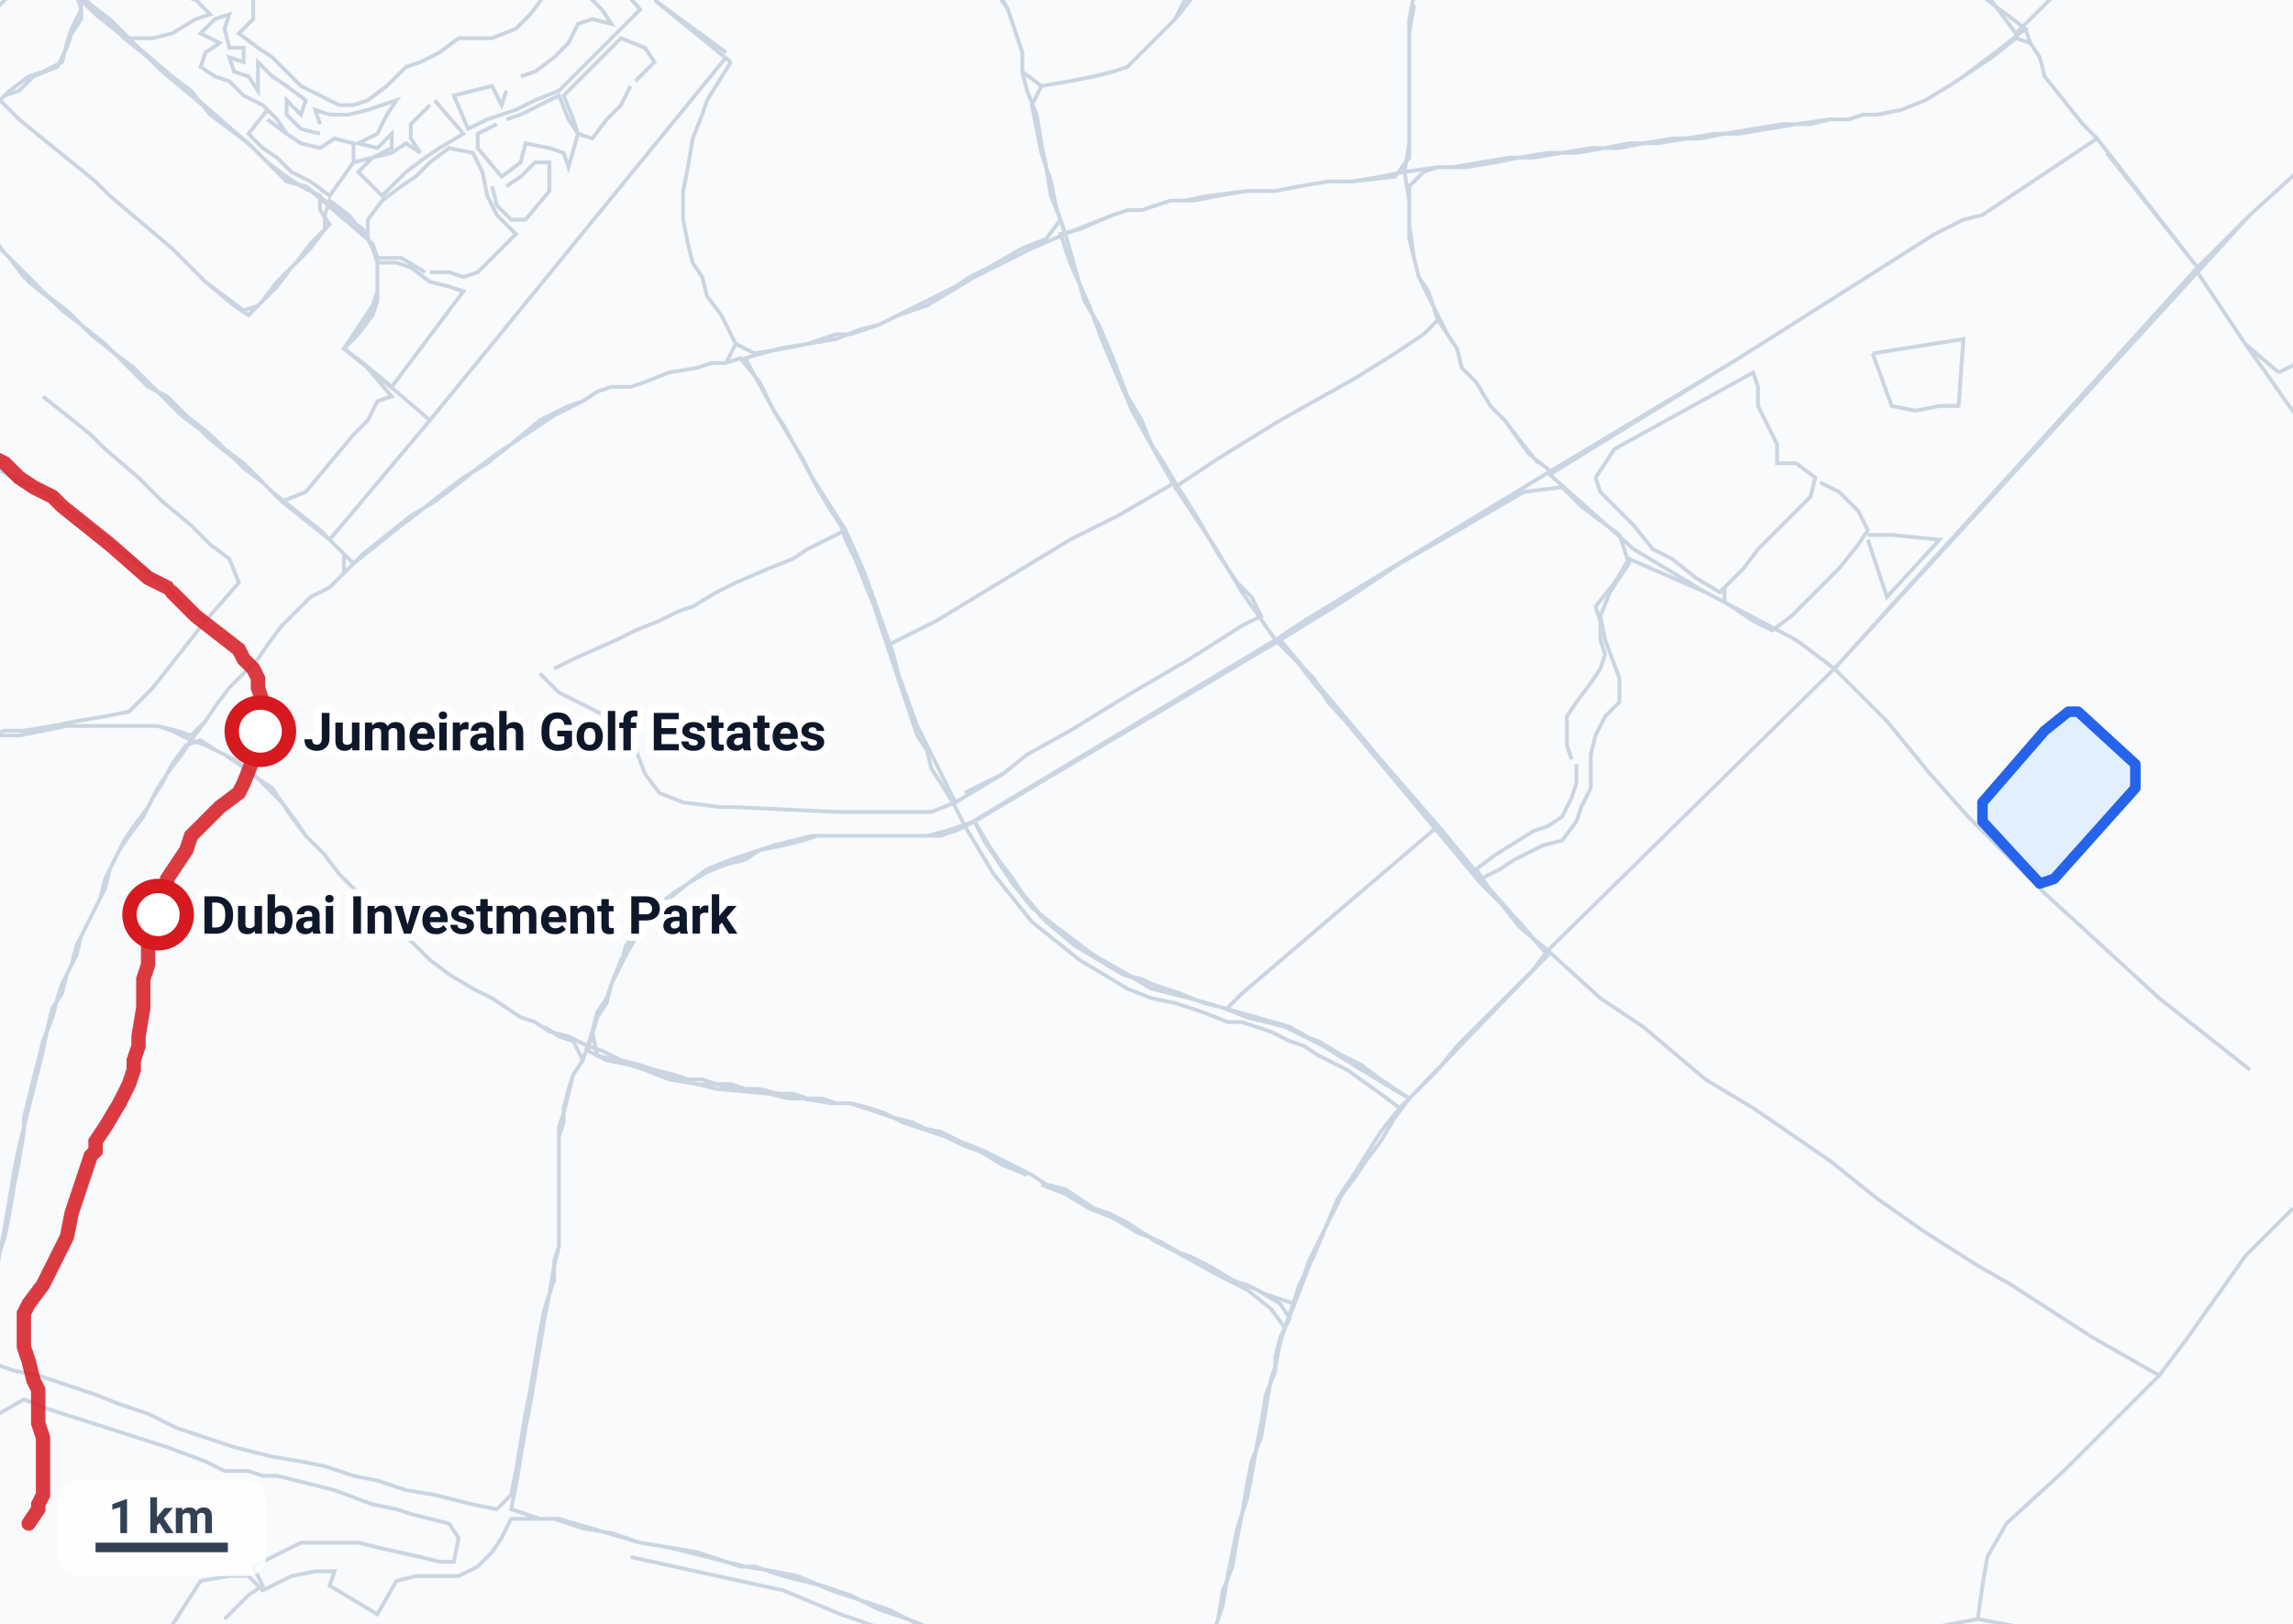
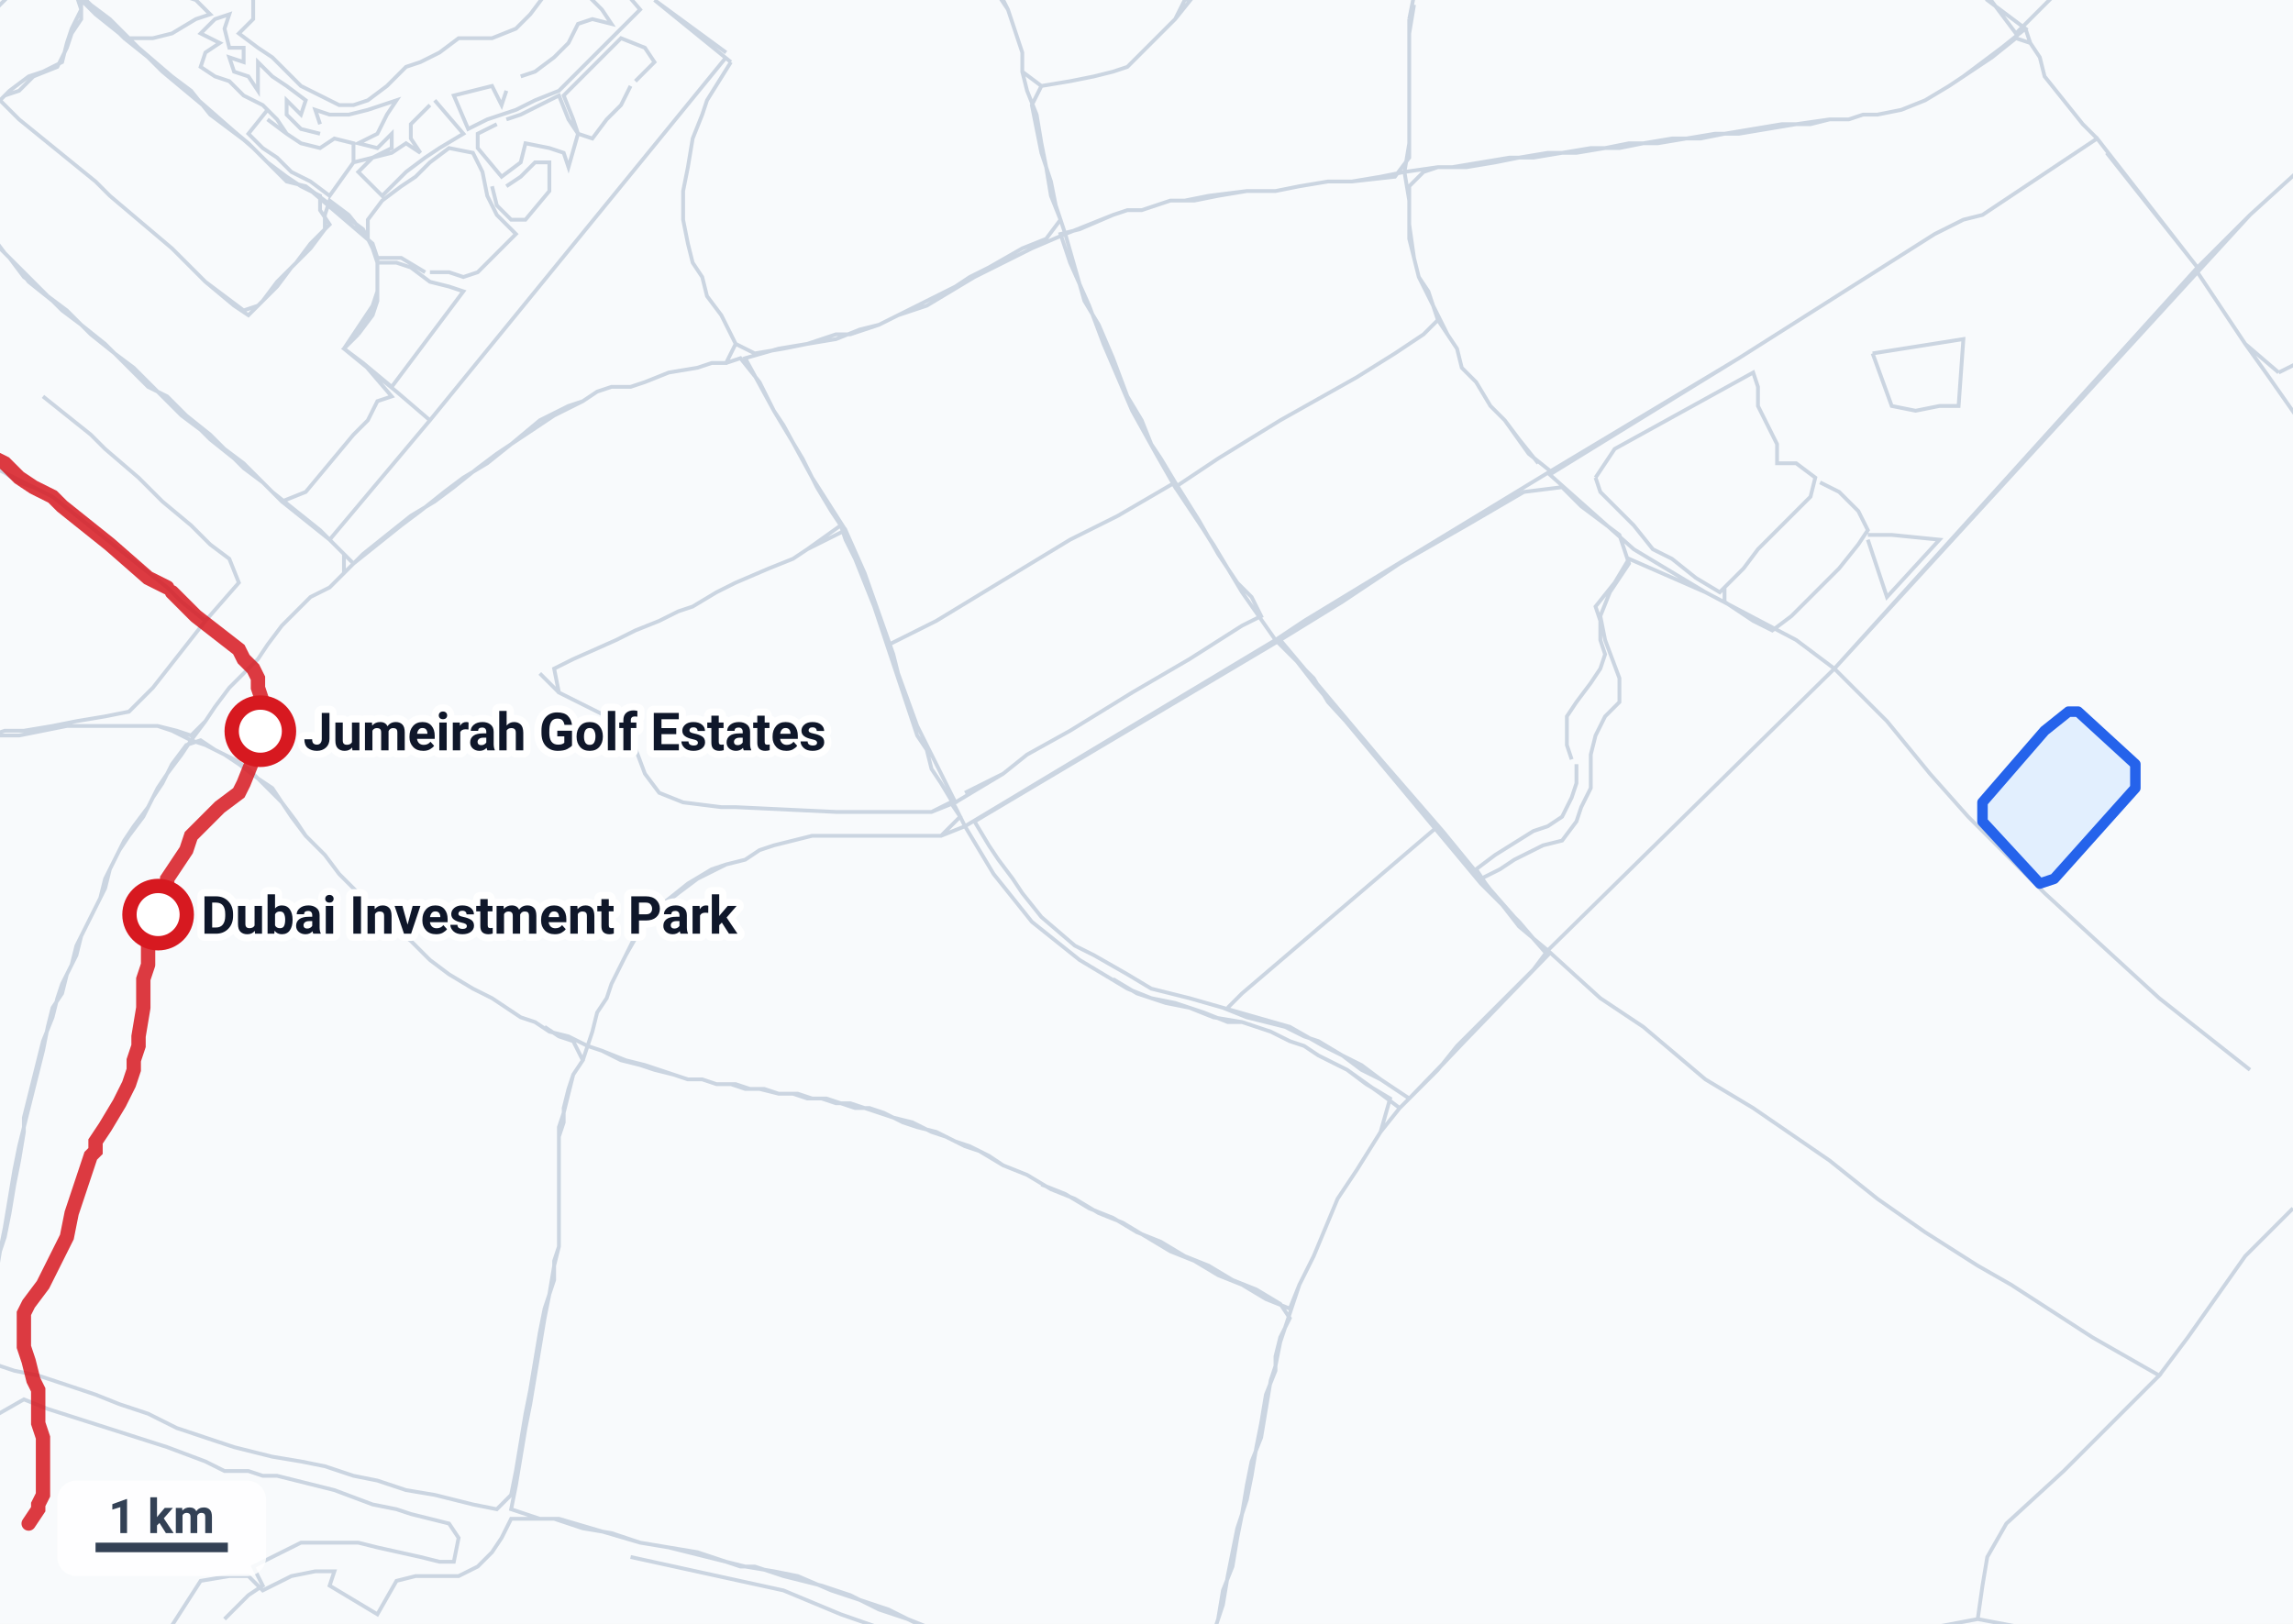
<svg xmlns="http://www.w3.org/2000/svg" viewBox="0 0 480 340" width="480" height="340">
  <style>.l{font:600 11px system-ui,-apple-system,"Segoe UI",Roboto,sans-serif;fill:#0f172a;paint-order:stroke;stroke:#fff;stroke-width:3px;stroke-linejoin:round}.s{font:600 10px system-ui,-apple-system,"Segoe UI",Roboto,sans-serif;fill:#334155}</style>
  <rect width="480" height="340" fill="#f8fafc" />
-   <path d="M206,-6 209,-2 211,2 212,5 213,8 214,11 214,15 215,19 217,24 218,30 219,35 220,41 222,46 219,50 214,52 207,56 203,58 200,60 194,63 188,66 184,68 178,70 175,70 172,71 169,72 164,73 158,74 154,72 151,66 148,62 147,58 145,55 144,51 143,46 143,40 144,35 145,29 147,24 148,21 153,13M296,-4 296,-1 290,-1 284,-1 279,-1 273,-1 268,-1 262,-1 256,-1 253,-1 250,-1 246,4 242,8 239,11 236,14 233,15 229,16 224,17 218,18 214,15 214,11 213,8 212,5 211,2 209,-1 207,-5M439,29 436,26 432,21 428,16 427,12 425,9 424,6M218,248 223,250 228,253 233,255 238,258 243,260 248,263 253,265 258,268 263,270 268,273 270,276 268,280 267,284 267,287 265,292 264,298 263,303 262,309 261,314 259,320 258,325 257,330 256,336 254,342 254,345M243,347 240,346 236,346 232,346 226,345 220,345 214,345 211,345 208,344 205,344 202,343 199,342 195,341 190,339 184,337 178,334 175,333 172,332 168,331 164,330 161,329 158,328 155,328 152,327 149,326 146,325 140,324 134,323 128,321 122,320 116,318 113,318 110,317 107,316 108,311 109,305 110,299 111,294 112,288 113,282 114,276 115,271 116,265 117,261 117,258 117,253 117,250 117,246 117,243 117,239 117,236 118,233 119,229 120,225 122,222 123,219 126,220 130,222 134,223 137,224 141,225 144,226 147,226 150,227 153,227 156,228 159,228 163,229 166,229 169,230 172,230 175,231 178,231 181,232 184,233 187,234 191,235 195,237 198,238 202,240 205,241 210,244 215,246M393,251 403,258 414,265 421,269 438,280 452,288 444,296 432,308 420,319 416,326 415,332 414,339 398,342M254,345 254,342 255,339 256,333 258,328 259,322 260,317 261,311 262,306 264,301 265,295 266,289 267,286 268,281 269,278 270,275 272,269 275,263 280,251 284,245 289,237 293,232 297,228 301,224 305,219 309,215 313,211 317,207 321,203 324,199 335,209 344,215 357,226 367,232 383,243 393,251M114,215 117,217 120,218 122,222 120,225 119,228 118,232 118,235 117,238 117,242 117,245 117,250 117,253 117,257 117,261 116,264 116,268 114,274 113,279 112,285 111,291 110,296 109,302 108,308 107,313 104,316 99,315 95,314 91,313 85,312 79,310 74,309 68,307 63,306 57,305 53,304 49,303 46,302 43,301 37,299 31,296 25,294 20,292 14,290 8,288 3,287 -3,285 -3,276 -2,270 -1,265 1,259 2,254 3,248 4,243 5,237 5,234 6,230 7,226 8,222 9,218 11,213 12,209 13,206 15,202 16,198 18,194 20,190 22,186 23,182 25,178 27,175 30,171 32,167 34,164 36,160 39,156 42,155 45,157 49,159 52,161 55,164 59,168 61,171 64,175 68,179 71,183 75,187 78,190 82,194 86,197 90,201 94,204 99,207 103,209 106,211 109,213 112,214M435,343 414,339 415,332 416,326 420,319 432,308 444,296 452,288 458,280 470,263 480,253M301,67 298,70 292,74 284,79 268,88 255,96 246,102 242,95 237,86 231,72 228,64 224,55 222,49 226,48 233,45 236,44 239,44 242,43 245,42 248,42 253,41 261,40 267,40 272,39 278,38 283,38 289,37 294,36 295,42 295,47 296,54 297,58 299,61 301,67M153,13 148,21 147,24 145,29 144,35 143,40 143,46 144,51 145,55 147,58 148,62 151,66 154,72 152,76 149,76 146,77 140,78 135,80 132,81 128,81 125,82 122,84 119,85 113,88 107,93 102,97 97,100 93,103 88,107 84,110 79,114 74,118 69,113 90,88 152,12M452,209 471,224M480,253 470,263 458,280 452,288 438,280 421,269 414,265 403,258 393,251 383,243 367,232 357,226 344,215 335,209 324,199 384,140 395,151 404,162 412,171 428,187 452,209M477,78 470,72 460,57 471,45 482,35M485,74 477,78M324,99 273,130 267,134 260,124 254,114 248,105 246,102 255,96 268,88 284,79 292,74 298,70 301,67 305,73 306,77 309,80 312,85 315,88 318,92 322,97M153,13 137,-0M40,155 38,158 35,162 33,165 31,169 28,173 26,176 24,180 22,184 21,188 19,192 17,196 16,200 14,204 13,208 11,211 10,215 9,220 8,224 7,228 6,232 5,236 4,240 3,245 2,251 1,257 0,262 -1,268 -2,273 -4,283 -10,282M-7,155 -2,154 4,154 9,153 14,152 17,152 20,152 23,152 26,152 30,152 33,152 36,153 40,155M329,159 328,156 328,153 328,150 330,147 333,143 335,140 336,137 335,134 335,130 334,127 338,122 341,117 357,124 376,134 384,140 324,199 318,194 311,185 309,182 313,179 321,174 324,173 327,171 329,167 330,164 330,160M398,342 414,339 435,343M439,29 415,45 411,46 405,49 364,75 325,99 320,95 315,88 312,85 309,80 306,77 305,73 303,70 300,64 297,58 296,54 295,50 295,44 295,39 298,36 301,35 304,35 307,35 313,34 318,33 324,32 330,32 336,31 341,30 347,30 353,29 359,28 364,28 370,27 376,26 383,25 387,25 390,24 393,24 398,23 403,21 408,18 411,16 414,14 417,12 422,8 425,9 427,12 428,16 432,21 436,26 439,29M295,4 295,10 295,16 295,22 295,27 295,33 292,37 283,38 278,38 272,39 267,40 261,40 255,41 250,42 245,42 242,43 239,44 236,44 233,45 228,47 223,49 221,43 220,38 218,32 217,27 216,22 218,18 224,17 229,16 233,15 236,14 239,11 242,8 246,4 248,0 252,-1 256,-1 262,-1 268,-1 273,-1 279,-1 284,-1 290,-1 296,-1 295,4M417,-4 416,-0 424,6 419,10 411,16 408,18 403,21 398,23 393,24 390,24 387,25 383,25 379,26 373,26 367,27 361,28 356,29 350,29 344,30 339,31 333,31 327,32 321,33 316,33 310,34 304,35 301,35 294,36 295,30 295,25 295,19 295,13 295,7 296,1M302,174 311,185 318,194 324,199 321,203 317,207 313,211 309,215 305,219 301,224 297,228 293,232 289,229 282,224 276,221 273,219 270,218 266,216 263,215 260,214 257,214 252,212 246,210 241,209 236,207 231,204 226,201 221,197 216,193 212,188 208,183 205,178 202,173 262,137 267,134 271,138 275,142 278,147 289,159 302,174M10,-7 13,-4 17,-1 20,2 23,5 26,8 31,12 34,15 52,30 60,38 64,39 76,48 78,52 79,55 79,58 79,61 78,64 72,73 83,82 90,88 69,113 64,109 59,105 55,101 51,98 47,94 42,90 38,87 34,83 30,79 26,76 22,72 17,68 13,65 9,61 5,58 2,54 -1,51 -3,47 -6,44 -8,41M482,35 471,45 460,56 441,32M460,56 384,140 376,134 357,124 342,115 333,107 324,99 364,75 405,49 411,46 415,45 439,29 460,56M424,6 416,-0 417,-4M-9,38 -7,42 -5,45 -2,48 0,52 3,55 6,59 11,63 15,66 19,70 24,74 28,77 32,81 36,85 40,88 44,92 49,96 53,99 57,103 62,107 67,111 72,116 72,120 69,123 65,125 62,128 59,131 56,135 54,138 51,141 48,144 45,148 43,151 40,154 37,153 33,152 30,152 26,152 23,152 20,152 17,152 14,152 9,153 4,154 -2,154 -7,155M471,224 452,209 428,187 412,171 404,162 395,151 384,140 460,57 470,72 475,79 482,89M152,12 90,88 83,82 72,73 77,67 78,64 79,61 79,58 79,54 78,51 64,39 60,38 53,31 37,17 33,14 29,10 26,7 23,4 19,1 16,-1 13,-4M137,-0 152,11M202,173 197,175 193,175 189,175 186,175 183,175 176,175 170,175 166,176 162,177 159,178 156,180 152,181 149,182 144,185 139,189 135,193 131,200 128,206 127,209 125,212 124,216 123,219 119,217 115,216 112,214 109,213 106,211 103,209 99,207 94,204 90,201 86,197 82,194 78,190 75,187 71,183 68,179 64,175 62,172 59,168 57,165 54,163 50,160 47,158 43,156 40,155 43,151 45,148 48,144 51,141 54,138 56,135 59,131 62,128 65,125 69,123 72,120 76,116 81,112 86,108 91,105 95,102 100,98 104,95 110,91 116,87 122,84 125,82 128,81 132,81 135,80 140,78 146,77 149,76 152,76 155,75 159,80 162,86 165,91 168,96 171,102 174,107 176,110 177,113 179,117 181,122 183,127 185,133 187,139 189,145 190,148 191,151 192,154 194,157 195,161 197,164 200,169 202,173M417,-4 416,-0 424,6 419,10 411,16 408,18 403,21 398,23 393,24 390,24 387,25 383,25 379,26 373,26 367,27 361,28 356,29 350,29 344,30 339,31 333,31 327,32 321,33 316,33 310,34 304,35 301,35 294,36 295,30 295,25 295,19 295,13 295,7 296,1M482,35 471,45 460,56 441,32M471,224 452,209 428,187 412,171 404,162 395,151 384,140 460,57 470,72 475,79 482,89M256,211 261,213 265,214 269,215 273,217 276,218 281,221 285,223 289,226 295,230 299,226 318,206 324,200 318,193 310,185 305,179 301,173 260,208 257,211M204,172 268,134 310,184 324,200 295,230 289,226 285,224 281,221 277,219 270,215 263,213 256,211 249,209 241,207 236,204 229,200 225,198 218,192 214,187 212,184 209,180 207,177 204,172M165,230 161,229 150,228 146,227 140,226 135,224 129,222 125,221 124,216 125,213 127,210 128,206 130,202 131,198 134,194 137,190 141,187 144,185 147,183 152,181 156,179 159,178 163,177 167,176 171,175 175,175 178,175 185,175 188,175 192,175 196,175 200,174 204,172 206,176 212,185 216,190 221,194 225,197 229,200 235,204 241,206 247,208 252,210 256,211 261,213 265,214 269,215 273,217 276,218 281,221 285,223 289,226 295,230 292,234 289,239 286,243 284,246 281,250 278,256 276,260 271,273 269,278 266,274 261,270 255,267 246,262 242,260 236,256 232,254 229,253 224,250 219,248 216,246 212,244 206,241 201,239 197,237 192,236 189,235 185,233 182,232 178,231 174,231 170,230 165,230M2,-1 -1,2 -6,7 -9,11M0,21 -3,24 -6,26 -9,29M-8,40 -5,45 -2,49 1,53 5,57 10,62 14,65 17,68 24,74 27,77 31,81 35,83 39,87 44,91 47,94 51,97 55,101 59,105 64,103 69,97 74,91 77,88 79,84 82,83 76,76 72,73 77,67 78,64 79,61 79,57 79,54 77,50 73,45 69,42 68,45 68,48 65,52 61,56 58,60 54,64 51,65 43,59 36,52 23,41 20,38 4,25 0,21M0,21 4,25 20,38 23,41 36,52 43,59 49,64 52,66 55,63 58,59 62,55 65,51 69,47 67,44 67,41 63,39 60,37 56,34 52,30 48,27 44,24 40,19 36,16 29,10 25,7 20,3 17,-0 17,4 15,7 14,10 12,14 7,16 4,19 1,20M16,-1 17,2 15,6 14,9 13,13 9,15 6,16 2,19 -1,22 -4,20M-9,11 -6,7 -1,2 2,-1M12,-5 16,-1M334,100 335,103 339,107 342,110 346,115 350,117 355,121 360,124 365,119 368,115 372,111 375,108 379,104 380,100 376,97 372,97 372,93 370,89 368,85 368,81 367,78 338,94 334,100M379,104 375,108 372,111 368,115 365,119 361,123 361,126 364,128 367,130 371,132 375,129 378,126 381,123 385,119 389,114 391,111 389,107 385,103 381,101M392,74 396,85 401,86 406,85 410,85 411,71 392,74M391,112 396,112 406,113 395,125 391,113M431,-2 422,7 416,-1M200,168 194,156 192,152 188,141 187,137 181,120 177,111 170,100 164,89 162,86 156,75 163,73 175,71 180,69 184,68 188,66 194,64 199,61 204,58 208,56 212,54 216,52 223,49 227,63 230,68 233,75 236,83 239,88 241,93 243,96 246,101 251,109 255,116 259,122 262,125 264,129 260,131 249,138 237,145 224,153 215,158 210,162 202,166M186,135 188,141 192,152 194,156 200,168 210,162 215,158 224,153 237,145 249,138 260,131 264,129 262,125 259,122 257,119 252,111 246,101 234,108 224,113 196,130 186,135M1,99 4,101 7,102 11,104 35,123 38,126 43,130 32,144 27,149 22,150 16,151 11,152 5,153 1,153 -2,154 -9,154M-9,105 -6,102 -2,97M-9,88 -7,91 -4,96 -1,98 3,100 7,102 11,104 35,123 38,126 43,130 50,122 48,117 44,114 40,110 34,105 29,100 22,94 19,91 9,83M132,326 164,333 176,338 196,345M33,345 42,331 48,330 52,330 55,333 61,330 66,329 70,329 69,332 79,338 83,331 87,330 91,330 96,330 100,328 103,325 105,322 107,318 117,318 134,323 140,324 156,328 162,329 167,330 174,333 177,334 186,337 196,342 200,343 206,344 212,345 217,345 223,345 234,346 242,346 247,347M79,324 88,326 92,327 95,327 96,322 94,319 90,318 86,317 83,316 78,315 70,312 58,309 55,309 52,308 47,308 43,306 35,303 10,295 5,293 -2,297 -7,311 -8,316M-9,337 -6,338M47,339 52,334 55,332 53,328 59,325 63,323 66,323 72,323 75,323 79,324M116,-7 115,-4 114,-1 111,3 108,6 103,8 100,8 96,8 92,11 88,13 85,14 81,18 77,21 74,22 71,22 67,20 63,18 60,15 57,12 54,10 50,7 53,4 53,0 52,-3 49,-7M89,57 84,54 79,54 77,50 77,46 80,42 84,39 87,37 90,34 94,31 99,32 101,36 102,41 104,45 108,49 104,53 100,57 97,58 94,57 90,57M56,25 60,28 63,30 67,31 70,29 74,30 74,34 69,41 65,38 61,36 58,33 55,31 52,28 56,23M106,25 109,24 113,22 117,20 119,25 121,28 119,35 118,32 115,31 110,30 109,34 105,37 100,31 100,28 104,26M91,21 97,28 92,31 89,33 85,36 80,41 75,36 78,33 82,32 85,30 88,32 86,29 86,26 90,22M109,16 112,15 116,12 119,9 121,5 124,4 128,5 126,2 123,-1 122,-5M128,-5 134,2 129,7 124,12 120,16 117,19 112,21 108,23 102,25 98,27 95,20 99,19 103,18 105,22 106,19M106,39 109,37 112,34 115,34 115,40 110,46 107,46 104,43 103,39M132,18 130,22 127,25 124,29 121,28 120,25 118,20 122,16 130,8 135,10 137,13 133,17M75,70 78,66 79,63 79,59 79,55 83,55 86,56 90,59 94,60 97,61 82,81 76,76 72,73 75,70M67,26 66,23 69,24 73,24 77,23 80,22 83,21 81,24 79,28 75,30 79,31 82,28 82,31 78,33 74,34 74,30 70,29 67,31 63,30 60,28 58,25 55,22 51,20 48,17 45,16 42,14 43,11 46,9 42,7 45,4 48,3 47,6 48,10 51,10 51,13 48,12 49,15 52,16 54,19 54,16 54,13 57,16 60,18 64,21 63,24 60,21 60,24 63,27 67,28M38,-1 41,0 44,3 41,4 36,7 32,8 26,8 22,4 19,1 12,-5M38,-5 38,-2M268,134 275,143 305,179 310,184 314,182 317,180 323,177 327,176 330,172 331,169 333,165 333,161 333,158 334,154 336,150 339,147 339,142 336,134 335,129 337,124 341,118 339,112 335,109 331,106 327,102 319,103 307,110 293,118 281,126 268,134M295,230 292,234 289,239 286,243 284,246 281,250 278,256 276,260 274,264 271,273 265,271 261,269 257,268 253,265 249,263 246,262 239,258 236,256 232,254 229,253 223,249 219,248 216,246 212,244 205,241 201,239 195,237 192,236 189,235 185,233 182,232 178,231 174,231 168,230 164,229 161,229 157,228 154,228 150,227 146,227 142,226 138,225 132,223 127,222 123,220 125,213 127,210 128,206 130,201 133,196 136,192 141,187 144,185 148,182 153,180 156,179 159,178 164,177 168,176 171,175 175,175 180,175 185,175 189,175 194,175 198,174 204,172 207,177 209,180 212,184 214,187 219,193 225,198 230,201 235,204 239,205 243,207 247,208 252,210 256,211 261,213 265,214 269,215 273,217 277,219 285,224 290,227 295,230M113,141 117,145 123,148 127,150 132,154 135,162 138,166 143,168 151,169 154,169 175,170 187,170 190,170 195,170 200,168 194,156 192,152 188,141 187,137 181,120 177,111 169,115 166,117 161,119 154,122 150,124 145,127 142,128 138,130 133,132 129,134 120,138 116,140" fill="none" stroke="#cbd5e1" stroke-width="0.8" />
+   <path d="M206,-6 209,-2 211,2 212,5 213,8 214,11 214,15 215,19 217,24 218,30 219,35 220,41 222,46 219,50 214,52 207,56 203,58 200,60 194,63 188,66 184,68 178,70 175,70 172,71 169,72 164,73 158,74 154,72 151,66 148,62 147,58 145,55 144,51 143,46 143,40 144,35 145,29 147,24 148,21 153,13M296,-4 296,-1 290,-1 284,-1 279,-1 273,-1 268,-1 262,-1 256,-1 253,-1 250,-1 246,4 242,8 239,11 236,14 233,15 229,16 224,17 218,18 214,15 214,11 213,8 212,5 211,2 209,-1 207,-5M439,29 436,26 432,21 428,16 427,12 425,9 424,6M218,248 223,250 228,253 233,255 238,258 243,260 248,263 253,265 258,268 263,270 268,273 270,276 268,280 267,284 267,287 265,292 264,298 263,303 262,309 261,314 259,320 258,325 257,330 256,336 254,342 254,345M243,347 240,346 236,346 232,346 226,345 220,345 214,345 211,345 208,344 205,344 202,343 199,342 195,341 190,339 184,337 178,334 175,333 172,332 168,331 164,330 161,329 158,328 155,328 152,327 149,326 146,325 140,324 134,323 128,321 122,320 116,318 113,318 110,317 107,316 108,311 109,305 110,299 111,294 112,288 113,282 114,276 115,271 116,265 117,261 117,258 117,253 117,250 117,246 117,243 117,239 117,236 118,233 119,229 120,225 122,222 123,219 126,220 130,222 134,223 137,224 141,225 144,226 147,226 150,227 153,227 156,228 159,228 163,229 166,229 169,230 172,230 175,231 178,231 181,232 184,233 187,234 191,235 195,237 198,238 202,240 205,241 210,244 215,246M393,251 403,258 414,265 421,269 438,280 452,288 444,296 432,308 420,319 416,326 415,332 414,339 398,342M254,345 254,342 255,339 256,333 258,328 259,322 260,317 261,311 262,306 264,301 265,295 266,289 267,286 268,281 269,278 270,275 272,269 275,263 280,251 284,245 289,237 293,232 297,228 301,224 305,219 309,215 313,211 317,207 321,203 324,199 335,209 344,215 357,226 367,232 383,243 393,251M114,215 117,217 120,218 122,222 120,225 119,228 118,232 118,235 117,238 117,242 117,245 117,250 117,253 117,257 117,261 116,264 116,268 114,274 113,279 112,285 111,291 110,296 109,302 108,308 107,313 104,316 99,315 95,314 91,313 85,312 79,310 74,309 68,307 63,306 57,305 53,304 49,303 46,302 43,301 37,299 31,296 25,294 20,292 14,290 8,288 3,287 -3,285 -3,276 -2,270 -1,265 1,259 2,254 3,248 4,243 5,237 5,234 6,230 7,226 8,222 9,218 11,213 12,209 13,206 15,202 16,198 18,194 20,190 22,186 23,182 25,178 27,175 30,171 32,167 34,164 36,160 39,156 42,155 45,157 49,159 52,161 55,164 59,168 61,171 64,175 68,179 71,183 75,187 78,190 82,194 86,197 90,201 94,204 99,207 103,209 106,211 109,213 112,214M435,343 414,339 415,332 416,326 420,319 432,308 444,296 452,288 458,280 470,263 480,253M301,67 298,70 292,74 284,79 268,88 255,96 246,102 242,95 237,86 231,72 228,64 224,55 222,49 226,48 233,45 236,44 239,44 242,43 245,42 248,42 253,41 261,40 267,40 272,39 278,38 283,38 289,37 294,36 295,42 295,47 296,54 297,58 299,61 301,67M153,13 148,21 147,24 145,29 144,35 143,40 143,46 144,51 145,55 147,58 148,62 151,66 154,72 152,76 149,76 146,77 140,78 135,80 132,81 128,81 125,82 122,84 119,85 113,88 107,93 102,97 97,100 93,103 88,107 84,110 79,114 74,118 69,113 90,88 152,12M452,209 471,224M480,253 470,263 458,280 452,288 438,280 421,269 414,265 403,258 393,251 383,243 367,232 357,226 344,215 335,209 324,199 384,140 395,151 404,162 412,171 428,187 452,209M477,78 470,72 460,57 471,45 482,35M485,74 477,78M324,99 273,130 267,134 260,124 254,114 248,105 246,102 255,96 268,88 284,79 292,74 298,70 301,67 305,73 306,77 309,80 312,85 315,88 318,92 322,97M153,13 137,-0M40,155 38,158 35,162 33,165 31,169 28,173 26,176 24,180 22,184 21,188 19,192 17,196 16,200 14,204 13,208 11,211 10,215 9,220 8,224 7,228 6,232 5,236 4,240 3,245 2,251 1,257 0,262 -1,268 -2,273 -4,283 -10,282M-7,155 -2,154 4,154 9,153 14,152 17,152 20,152 23,152 26,152 30,152 33,152 36,153 40,155M329,159 328,156 328,153 328,150 330,147 333,143 335,140 336,137 335,134 335,130 334,127 338,122 341,117 357,124 376,134 384,140 324,199 318,194 311,185 309,182 313,179 321,174 324,173 327,171 329,167 330,164 330,160M398,342 414,339 435,343M439,29 415,45 411,46 405,49 364,75 325,99 320,95 315,88 312,85 309,80 306,77 305,73 303,70 300,64 297,58 296,54 295,50 295,44 295,39 298,36 301,35 304,35 307,35 313,34 318,33 324,32 330,32 336,31 341,30 347,30 353,29 359,28 364,28 370,27 376,26 383,25 387,25 390,24 393,24 398,23 403,21 408,18 411,16 414,14 417,12 422,8 425,9 427,12 428,16 432,21 436,26 439,29M295,4 295,10 295,16 295,22 295,27 295,33 292,37 283,38 278,38 272,39 267,40 261,40 255,41 250,42 245,42 242,43 239,44 236,44 233,45 228,47 223,49 221,43 220,38 218,32 217,27 216,22 218,18 224,17 229,16 233,15 236,14 239,11 242,8 246,4 248,0 252,-1 256,-1 262,-1 268,-1 273,-1 279,-1 284,-1 290,-1 296,-1 295,4M417,-4 416,-0 424,6 419,10 411,16 408,18 403,21 398,23 393,24 390,24 387,25 383,25 379,26 373,26 367,27 361,28 356,29 350,29 344,30 339,31 333,31 327,32 321,33 316,33 310,34 304,35 301,35 294,36 295,30 295,25 295,19 295,13 295,7 296,1M302,174 311,185 318,194 324,199 321,203 317,207 313,211 309,215 305,219 301,224 297,228 293,232 289,229 282,224 276,221 273,219 270,218 266,216 263,215 260,214 257,214 252,212 246,210 241,209 236,207 231,204 226,201 221,197 216,193 212,188 208,183 205,178 202,173 262,137 267,134 271,138 275,142 278,147 289,159 302,174M10,-7 13,-4 17,-1 20,2 23,5 26,8 31,12 34,15 52,30 60,38 64,39 76,48 78,52 79,55 79,58 79,61 78,64 72,73 83,82 90,88 69,113 64,109 59,105 55,101 51,98 47,94 42,90 38,87 34,83 30,79 26,76 22,72 17,68 13,65 9,61 5,58 2,54 -1,51 -3,47 -6,44 -8,41M482,35 471,45 460,56 441,32M460,56 384,140 376,134 357,124 342,115 333,107 324,99 364,75 405,49 411,46 415,45 439,29 460,56M424,6 416,-0 417,-4M-9,38 -7,42 -5,45 -2,48 0,52 3,55 6,59 11,63 15,66 19,70 24,74 28,77 32,81 36,85 40,88 44,92 49,96 53,99 57,103 62,107 67,111 72,116 72,120 69,123 65,125 62,128 59,131 56,135 54,138 51,141 48,144 45,148 43,151 40,154 37,153 33,152 30,152 26,152 23,152 20,152 17,152 14,152 9,153 4,154 -2,154 -7,155M471,224 452,209 428,187 412,171 404,162 395,151 384,140 460,57 470,72 475,79 482,89M152,12 90,88 83,82 72,73 77,67 78,64 79,61 79,58 79,54 78,51 64,39 60,38 53,31 37,17 33,14 29,10 26,7 23,4 19,1 16,-1 13,-4M137,-0 152,11M202,173 197,175 193,175 189,175 186,175 183,175 176,175 170,175 166,176 162,177 159,178 156,180 152,181 149,182 144,185 139,189 135,193 131,200 128,206 127,209 125,212 124,216 123,219 119,217 115,216 112,214 109,213 106,211 103,209 99,207 94,204 90,201 86,197 82,194 78,190 75,187 71,183 68,179 64,175 62,172 59,168 57,165 54,163 50,160 47,158 43,156 40,155 43,151 45,148 48,144 51,141 54,138 56,135 59,131 62,128 65,125 69,123 72,120 76,116 81,112 86,108 91,105 95,102 100,98 104,95 110,91 116,87 122,84 125,82 128,81 132,81 135,80 140,78 146,77 149,76 152,76 155,75 159,80 162,86 165,91 168,96 171,102 174,107 176,110 177,113 179,117 181,122 183,127 185,133 187,139 189,145 190,148 191,151 192,154 194,157 195,161 197,164 200,169 202,173M233,205 238,208 244,210 249,211 254,213 260,214 263,215 266,216 270,218 273,219 276,221 282,224 286,227 291,230 289,237 284,245 280,251 275,263 272,269 270,274 265,272 260,269 255,267 250,264 245,262 240,259 235,256 230,254 225,251 220,249 215,246 210,244 207,242 203,240 200,239 196,237 192,236 189,235 185,233 182,232 179,232 176,231 173,230 170,230 167,229 163,229 160,228 157,228 154,227 150,227 147,226 144,226 141,225 138,224 135,223 131,222 126,220 123,219 124,216 125,212 127,209 128,206 131,200 133,196 137,191 142,187 146,184 152,181 156,180 159,178 162,177 166,176 170,175 174,175 180,175 186,175 189,175 193,175 197,175 202,173 205,178 208,183 212,188 216,193 221,197 226,201 231,204M417,-4 416,-0 424,6 419,10 411,16 408,18 403,21 398,23 393,24 390,24 387,25 383,25 379,26 373,26 367,27 361,28 356,29 350,29 344,30 339,31 333,31 327,32 321,33 316,33 310,34 304,35 301,35 294,36 295,30 295,25 295,19 295,13 295,7 296,1M482,35 471,45 460,56 441,32M471,224 452,209 428,187 412,171 404,162 395,151 384,140 460,57 470,72 475,79 482,89M256,211 261,213 265,214 269,215 273,217 276,218 281,221 285,223 289,226 295,230 299,226 318,206 324,200 318,193 310,185 305,179 301,173 260,208 257,211M204,172 268,134 310,184 324,200 295,230 289,226 285,224 281,221 277,219 270,215 263,213 256,211 249,209 241,207 236,204 229,200 225,198 218,192 214,187 212,184 209,180 207,177 204,172M2,-1 -1,2 -6,7 -9,11M0,21 -3,24 -6,26 -9,29M-8,40 -5,45 -2,49 1,53 5,57 10,62 14,65 17,68 24,74 27,77 31,81 35,83 39,87 44,91 47,94 51,97 55,101 59,105 64,103 69,97 74,91 77,88 79,84 82,83 76,76 72,73 77,67 78,64 79,61 79,57 79,54 77,50 73,45 69,42 68,45 68,48 65,52 61,56 58,60 54,64 51,65 43,59 36,52 23,41 20,38 4,25 0,21M0,21 4,25 20,38 23,41 36,52 43,59 49,64 52,66 55,63 58,59 62,55 65,51 69,47 67,44 67,41 63,39 60,37 56,34 52,30 48,27 44,24 40,19 36,16 29,10 25,7 20,3 17,-0 17,4 15,7 14,10 12,14 7,16 4,19 1,20M16,-1 17,2 15,6 14,9 13,13 9,15 6,16 2,19 -1,22 -4,20M-9,11 -6,7 -1,2 2,-1M12,-5 16,-1M334,100 335,103 339,107 342,110 346,115 350,117 355,121 360,124 365,119 368,115 372,111 375,108 379,104 380,100 376,97 372,97 372,93 370,89 368,85 368,81 367,78 338,94 334,100M379,104 375,108 372,111 368,115 365,119 361,123 361,126 364,128 367,130 371,132 375,129 378,126 381,123 385,119 389,114 391,111 389,107 385,103 381,101M392,74 396,85 401,86 406,85 410,85 411,71 392,74M391,112 396,112 406,113 395,125 391,113M431,-2 422,7 416,-1M200,168 194,156 192,152 188,141 187,137 181,120 177,111 170,100 164,89 162,86 156,75 163,73 175,71 180,69 184,68 188,66 194,64 199,61 204,58 208,56 212,54 216,52 223,49 227,63 230,68 233,75 236,83 239,88 241,93 243,96 246,101 251,109 255,116 259,122 262,125 264,129 260,131 249,138 237,145 224,153 215,158 210,162 202,166M186,135 188,141 192,152 194,156 200,168 210,162 215,158 224,153 237,145 249,138 260,131 264,129 262,125 259,122 257,119 252,111 246,101 234,108 224,113 196,130 186,135M1,99 4,101 7,102 11,104 35,123 38,126 43,130 32,144 27,149 22,150 16,151 11,152 5,153 1,153 -2,154 -9,154M-9,105 -6,102 -2,97M-9,88 -7,91 -4,96 -1,98 3,100 7,102 11,104 35,123 38,126 43,130 50,122 48,117 44,114 40,110 34,105 29,100 22,94 19,91 9,83M132,326 164,333 176,338 196,345M33,345 42,331 48,330 52,330 55,333 61,330 66,329 70,329 69,332 79,338 83,331 87,330 91,330 96,330 100,328 103,325 105,322 107,318 117,318 134,323 140,324 156,328 162,329 167,330 174,333 177,334 186,337 196,342 200,343 206,344 212,345 217,345 223,345 234,346 242,346 247,347M79,324 88,326 92,327 95,327 96,322 94,319 90,318 86,317 83,316 78,315 70,312 58,309 55,309 52,308 47,308 43,306 35,303 10,295 5,293 -2,297 -7,311 -8,316M-9,337 -6,338M47,339 52,334 55,332 53,328 59,325 63,323 66,323 72,323 75,323 79,324M116,-7 115,-4 114,-1 111,3 108,6 103,8 100,8 96,8 92,11 88,13 85,14 81,18 77,21 74,22 71,22 67,20 63,18 60,15 57,12 54,10 50,7 53,4 53,0 52,-3 49,-7M89,57 84,54 79,54 77,50 77,46 80,42 84,39 87,37 90,34 94,31 99,32 101,36 102,41 104,45 108,49 104,53 100,57 97,58 94,57 90,57M56,25 60,28 63,30 67,31 70,29 74,30 74,34 69,41 65,38 61,36 58,33 55,31 52,28 56,23M106,25 109,24 113,22 117,20 119,25 121,28 119,35 118,32 115,31 110,30 109,34 105,37 100,31 100,28 104,26M91,21 97,28 92,31 89,33 85,36 80,41 75,36 78,33 82,32 85,30 88,32 86,29 86,26 90,22M109,16 112,15 116,12 119,9 121,5 124,4 128,5 126,2 123,-1 122,-5M128,-5 134,2 129,7 124,12 120,16 117,19 112,21 108,23 102,25 98,27 95,20 99,19 103,18 105,22 106,19M106,39 109,37 112,34 115,34 115,40 110,46 107,46 104,43 103,39M132,18 130,22 127,25 124,29 121,28 120,25 118,20 122,16 130,8 135,10 137,13 133,17M75,70 78,66 79,63 79,59 79,55 83,55 86,56 90,59 94,60 97,61 82,81 76,76 72,73 75,70M67,26 66,23 69,24 73,24 77,23 80,22 83,21 81,24 79,28 75,30 79,31 82,28 82,31 78,33 74,34 74,30 70,29 67,31 63,30 60,28 58,25 55,22 51,20 48,17 45,16 42,14 43,11 46,9 42,7 45,4 48,3 47,6 48,10 51,10 51,13 48,12 49,15 52,16 54,19 54,16 54,13 57,16 60,18 64,21 63,24 60,21 60,24 63,27 67,28M38,-1 41,0 44,3 41,4 36,7 32,8 26,8 22,4 19,1 12,-5M38,-5 38,-2M268,134 275,143 305,179 310,184 314,182 317,180 323,177 327,176 330,172 331,169 333,165 333,161 333,158 334,154 336,150 339,147 339,142 336,134 335,129 337,124 341,118 339,112 335,109 331,106 327,102 319,103 307,110 293,118 281,126 268,134M197,175 193,175 189,175 186,175 183,175 176,175 170,175 166,176 162,177 159,178 156,180 152,181 149,182 144,185 139,189 135,193 131,200 128,206 127,209 125,212 124,216 123,219 119,217 115,216 112,214 109,213 106,211 103,209 99,207 94,204 90,201 86,197 82,194 78,190 75,187 71,183 68,179 64,175 62,172 59,168 57,165 54,163 50,160 47,158 43,156 40,155 43,151 45,148 48,144 51,141 54,138 56,135 59,131 62,128 65,125 69,123 72,120 76,116 81,112 86,108 91,105 95,102 100,98 104,95 110,91 116,87 122,84 125,82 128,81 132,81 135,80 140,78 146,77 149,76 152,76 155,75 159,80 162,86 165,91 168,96 171,102 174,107 176,110 169,115 166,117 161,119 154,122 150,124 145,127 142,128 138,130 133,132 129,134 120,138 116,140 117,145 123,148 127,150 132,154 135,162 138,166 143,168 151,169 154,169 175,170 187,170 190,170 195,170 199,168 201,171 197,175M113,141 117,145 123,148 127,150 132,154 135,162 138,166 143,168 151,169 154,169 175,170 187,170 190,170 195,170 200,168 194,156 192,152 188,141 187,137 181,120 177,111 169,115 166,117 161,119 154,122 150,124 145,127 142,128 138,130 133,132 129,134 120,138 116,140" fill="none" stroke="#cbd5e1" stroke-width="0.8" />
  <path d="M427,185 415,172 415,168 428,153 433,149 435,149 447,160 447,165 430,184 427,185Z" fill="#dbeafe" fill-opacity="0.75" stroke="#2563eb" stroke-width="2.2" stroke-linejoin="round" />
  <path d="M-13,84 -10,86 -8,88 -7,90 -5,92 -3,95 1,97 4,100 7,102 11,104 13,106 18,110 23,114 31,121 35,123M36,124 41,129M41,129 50,136 51,138 53,140 54,142 54,144 55,147 55,151 54,153 54,156 53,159 51,164 50,166 46,169 43,172 40,175 39,178 35,184 35,186 34,189 33,192 31,198 31,202M31,202 30,205 30,207M30,207 30,211M30,211 29,217 29,219 28,222 28,224 27,227 25,231 22,236 20,239 20,241 19,242 18,245 17,248 15,254 14,259 13,261 11,265 9,269 6,273 5,275 5,277 5,280 5,282 6,285 7,289 8,291 8,293 8,295 8,298 9,301 9,304 9,308 9,310 9,313 8,315 8,316 6,319" fill="none" stroke="#d71920" stroke-width="3" stroke-linecap="round" stroke-opacity="0.85" />
  <path d="M-24,-5 -21,-7 -19,-8M-17,-11 -15,-13M-13,-16 -15,-14 -18,-10M-19,-8 -17,-10" fill="none" stroke="#f7941d" stroke-width="3" stroke-linecap="round" stroke-opacity="0.85" />
  <circle cx="54.5" cy="153.1" r="6" fill="#fff" stroke="#d71920" stroke-width="3" />
  <circle cx="33.1" cy="191.5" r="6" fill="#fff" stroke="#d71920" stroke-width="3" />
  <text x="63.5" y="157.1" text-anchor="start" class="l">Jumeirah Golf Estates</text>
  <text x="42.1" y="195.5" text-anchor="start" class="l">Dubai Investment Park</text>
  <g>
    <rect x="12" y="310" width="43.7" height="20" rx="4" fill="#fff" fill-opacity="0.85" />
    <path d="M20,324h27.7" stroke="#334155" stroke-width="2" />
    <text x="33.8" y="321" text-anchor="middle" class="s">1 km</text>
  </g>
</svg>
